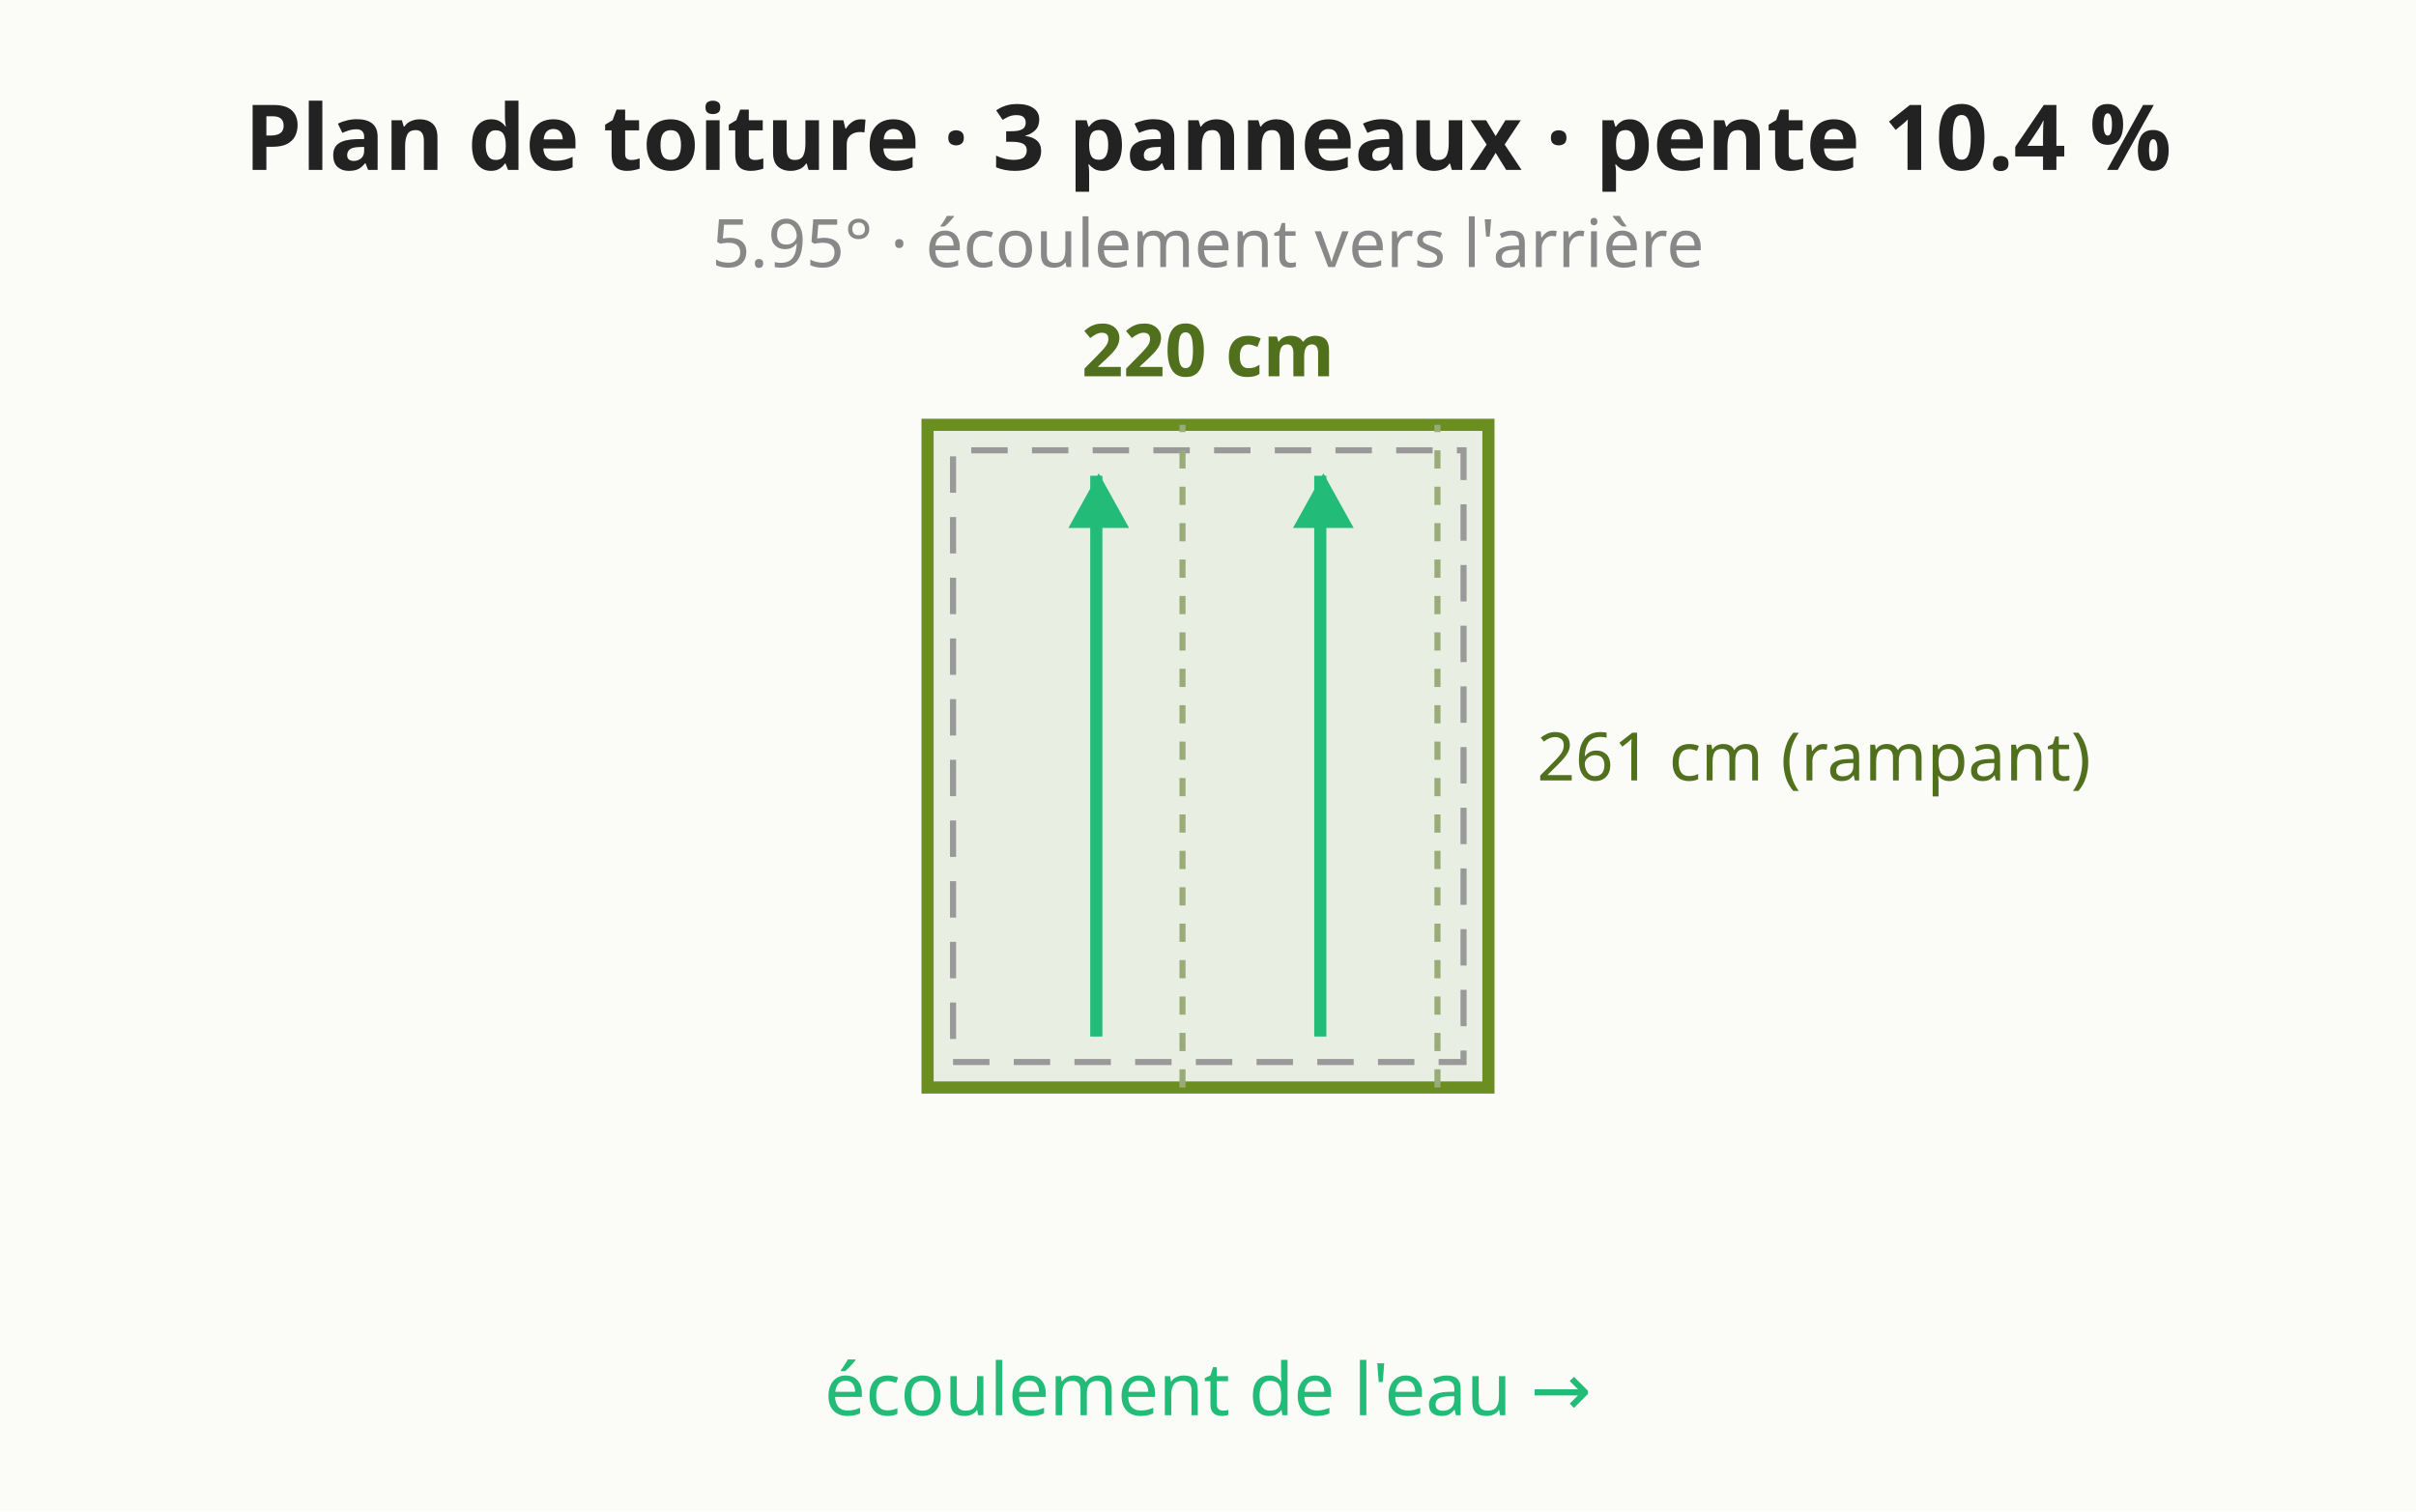
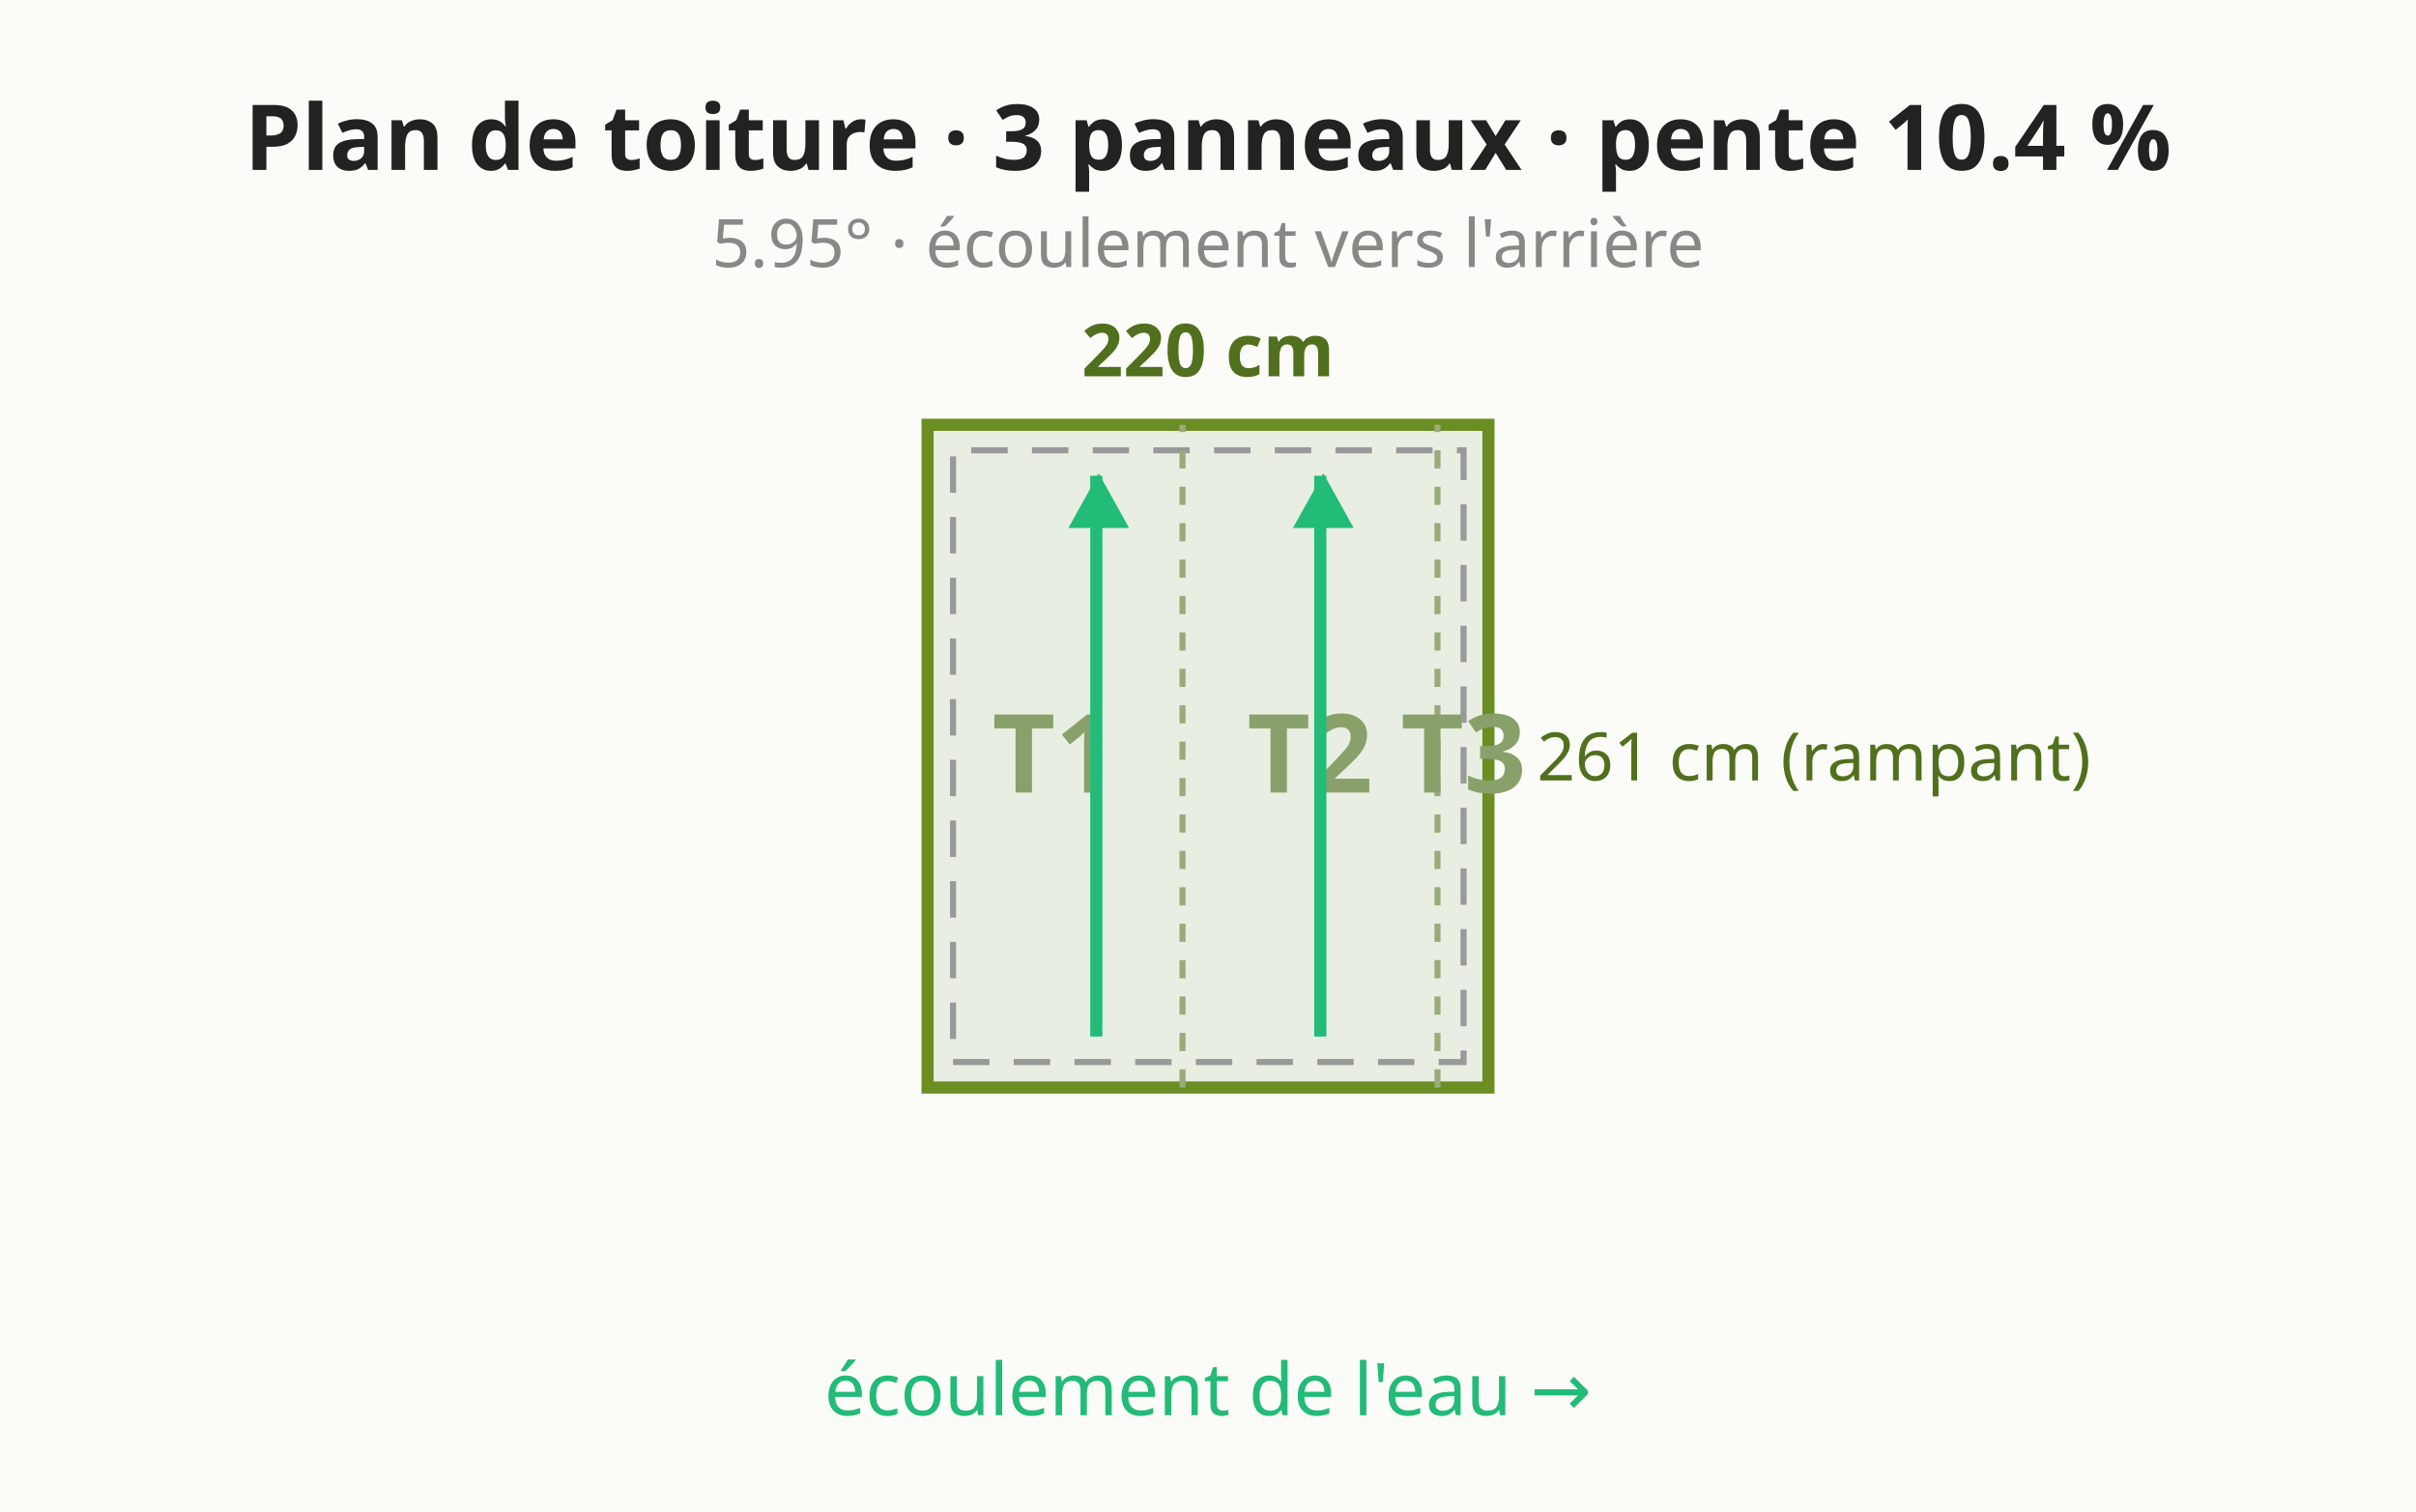
<svg xmlns="http://www.w3.org/2000/svg" viewBox="0 0 398 249" font-family="system-ui,sans-serif" font-size="13">
  <rect width="398" height="249" fill="#fbfbf8" />
  <polygon points="152.8,179.2 245.2,179.2 245.2,70.0 152.8,70.0" fill="#e8eee2" stroke="#6b8e23" stroke-width="2" />
  <polygon points="157.0,175.0 241.1,175.0 241.1,74.2 157.0,74.2" fill="none" stroke="#999" stroke-width="1" stroke-dasharray="6 4" />
  <line x1="194.8" y1="179.2" x2="194.8" y2="70.0" stroke="#9aab7a" stroke-width="1" stroke-dasharray="3 3" />
  <line x1="236.8" y1="179.2" x2="236.8" y2="70.0" stroke="#9aab7a" stroke-width="1" stroke-dasharray="3 3" />
+   <text x="173.8" y="130.6" text-anchor="middle" fill="#8aa06a" font-size="18" font-weight="bold">T1</text>
+   <text x="215.8" y="130.6" text-anchor="middle" fill="#8aa06a" font-size="18" font-weight="bold">T2</text>
+   <text x="241.1" y="130.6" text-anchor="middle" fill="#8aa06a" font-size="18" font-weight="bold">T3</text>
  <line x1="180.6" y1="170.8" x2="180.6" y2="78.4" stroke="#2b7" stroke-width="2" />
  <polygon points="181,78 176,87 186,87" fill="#2b7" />
  <line x1="217.5" y1="170.8" x2="217.5" y2="78.4" stroke="#2b7" stroke-width="2" />
  <polygon points="218,78 213,87 223,87" fill="#2b7" />
  <text x="199.0" y="62.0" text-anchor="middle" fill="#50701d" font-size="12" font-weight="bold">220 cm</text>
  <text x="253.2" y="128.6" text-anchor="start" fill="#50701d" font-size="11" font-weight="normal">261 cm (rampant)</text>
  <text x="199.0" y="28.0" text-anchor="middle" fill="#222" font-size="15" font-weight="bold">Plan de toiture · 3 panneaux · pente 10.4 %</text>
  <text x="199.0" y="44.0" text-anchor="middle" fill="#888" font-size="11" font-weight="normal">5.95° · écoulement vers l'arrière</text>
  <text x="199.0" y="233.2" text-anchor="middle" fill="#2b7" font-size="12" font-weight="normal">écoulement de l'eau →</text>
</svg>
